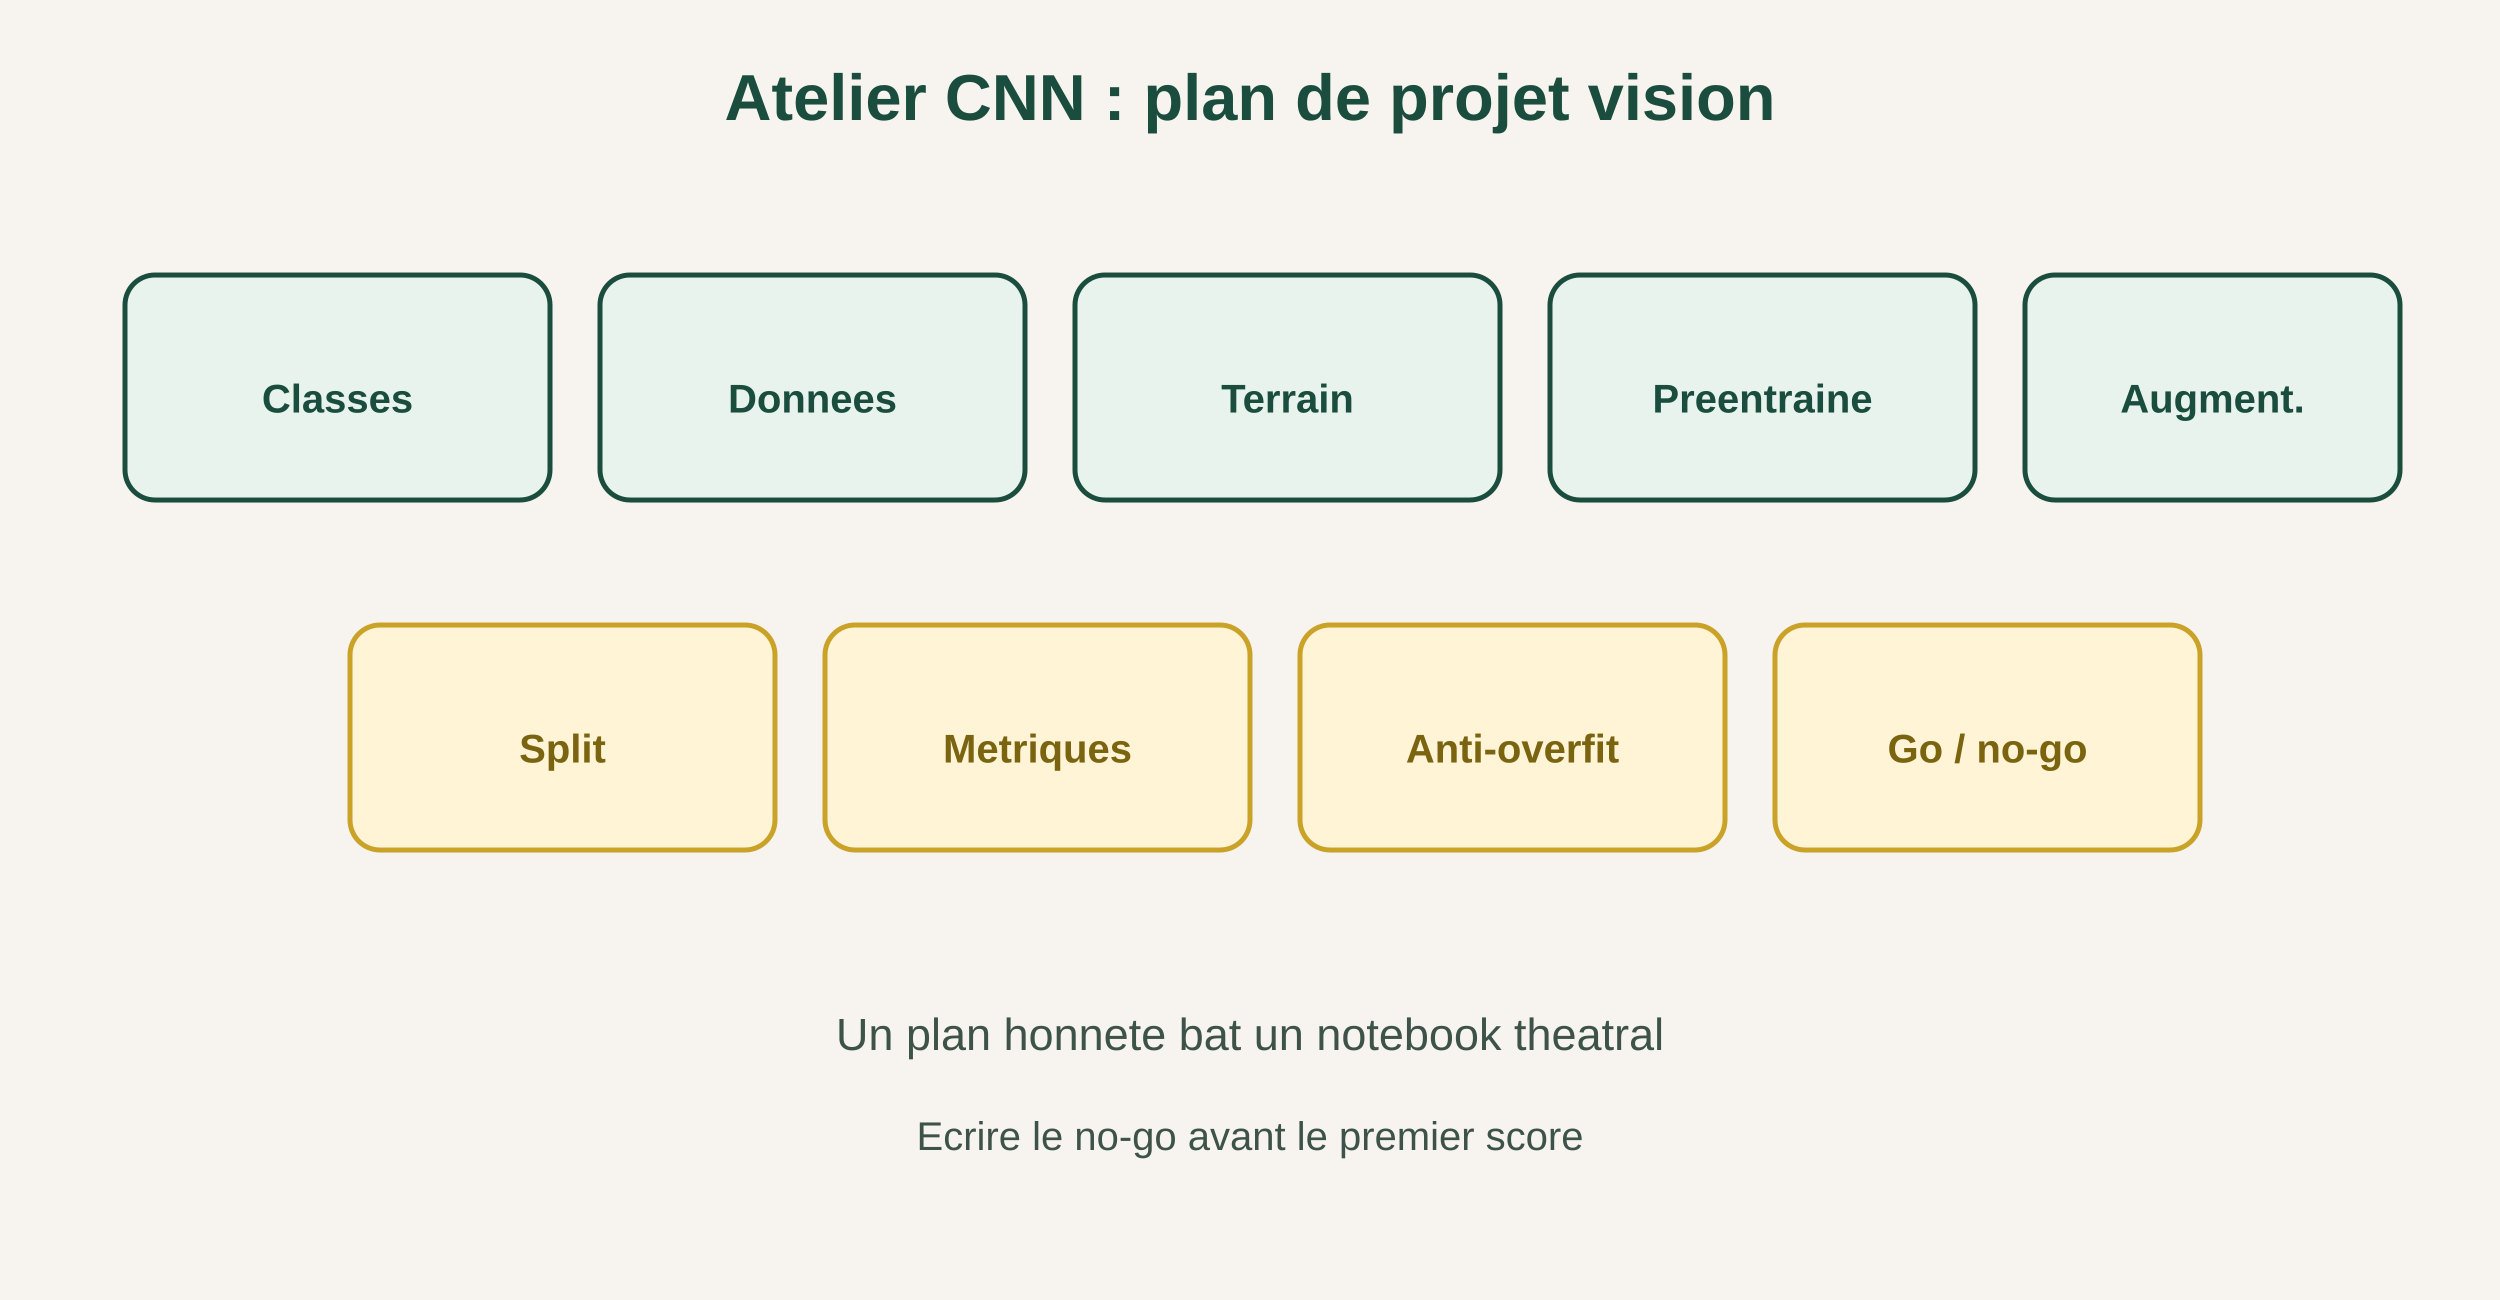
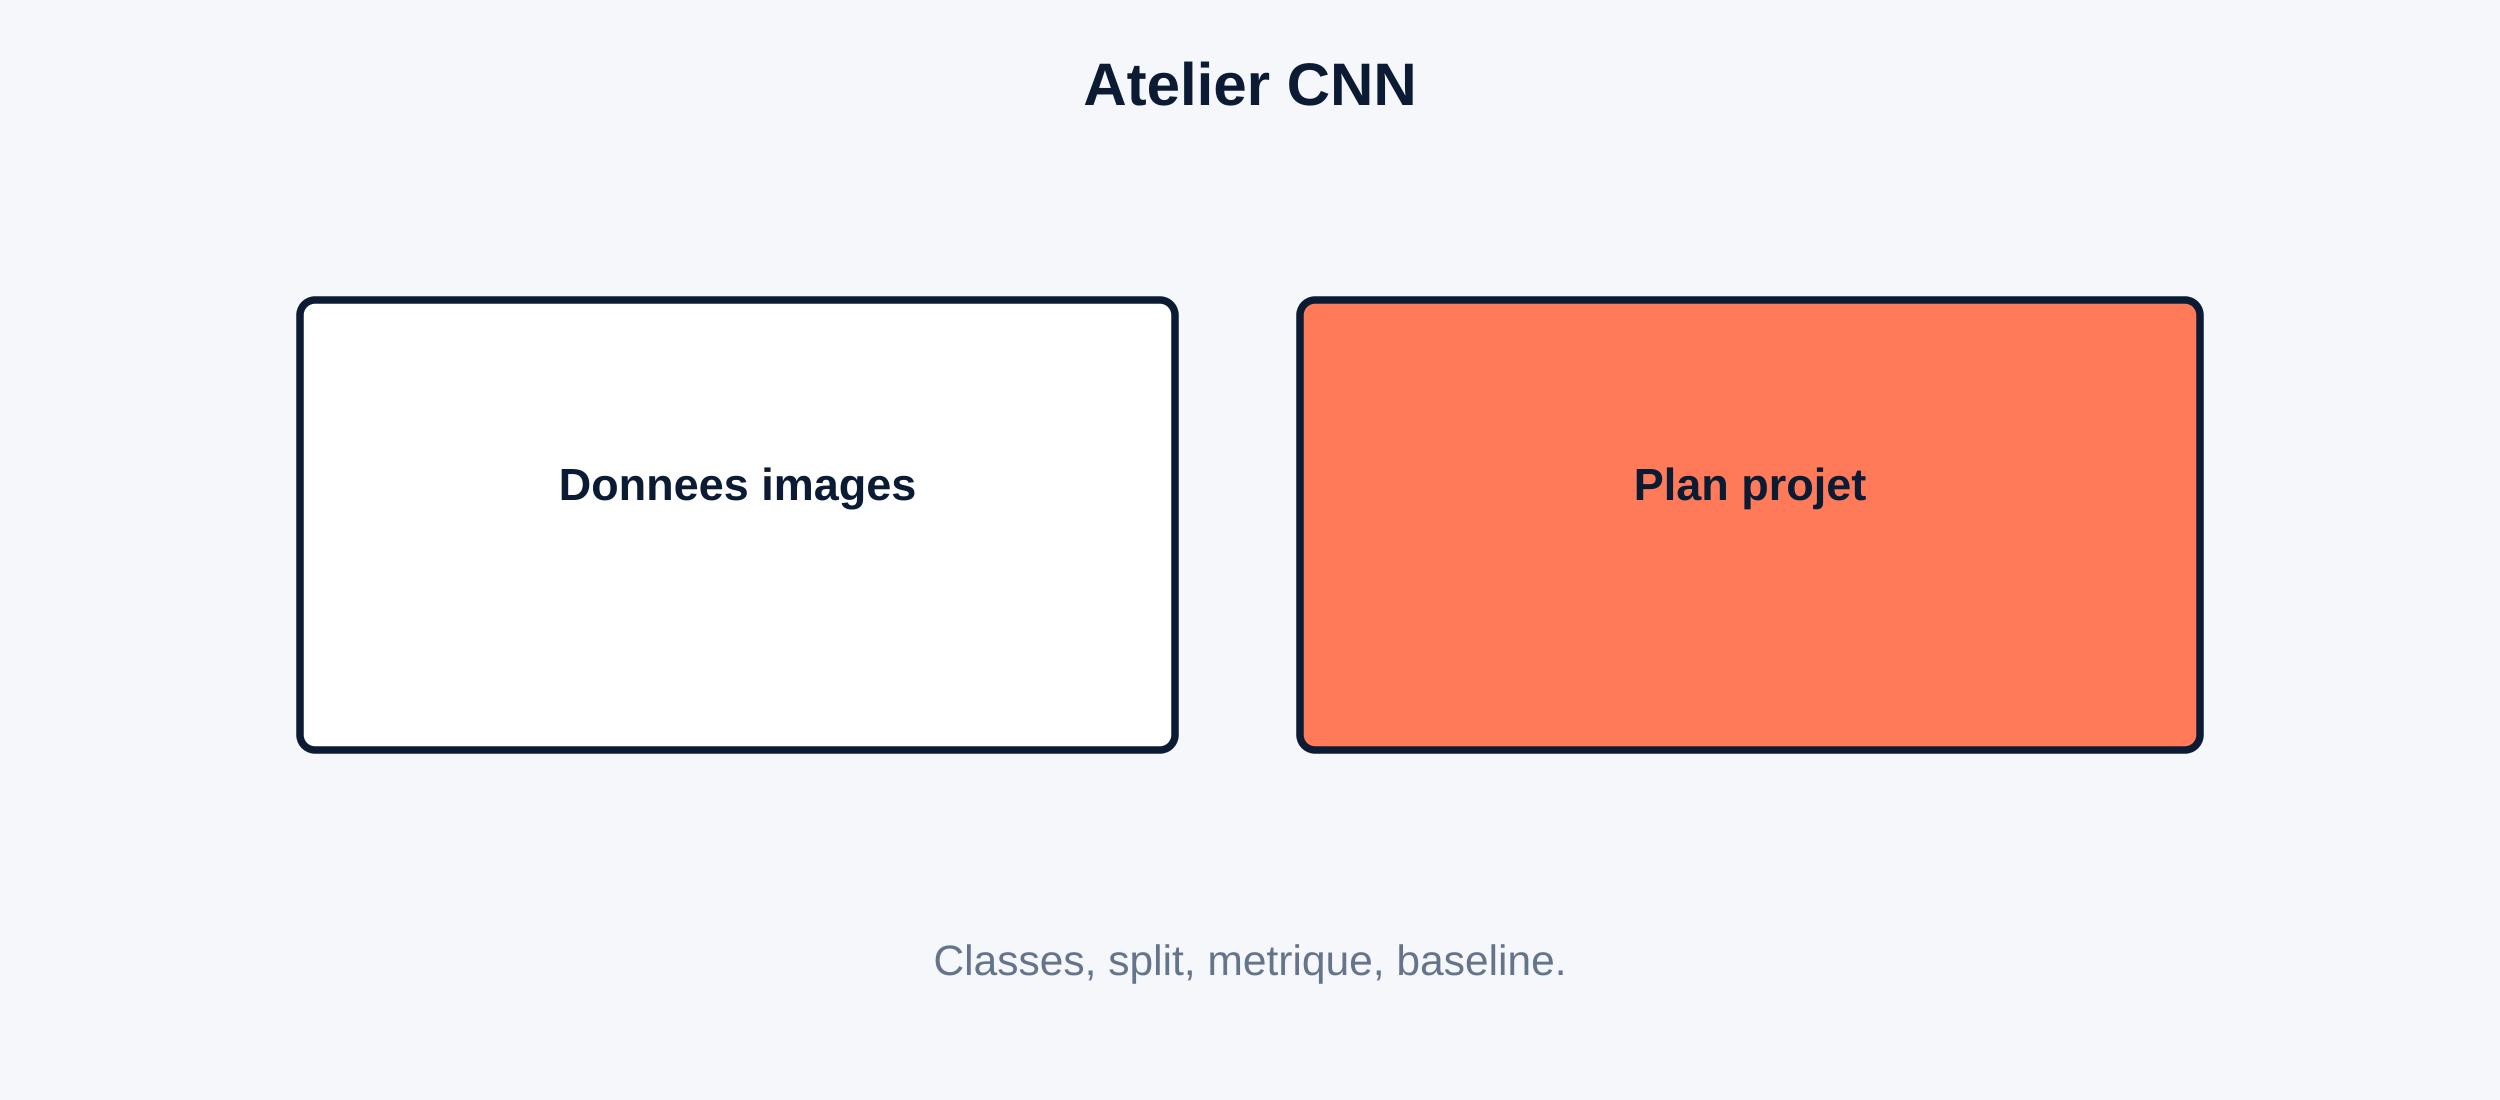
- <svg xmlns="http://www.w3.org/2000/svg" width="1000" height="520" viewBox="0 0 1000 520">
-   <rect width="1000" height="520" fill="#f7f4ef" />
-   <text x="500" y="48" text-anchor="middle" font-family="Segoe UI, Arial, sans-serif" font-size="26" fill="#1a4d3e" font-weight="700">Atelier CNN : plan de projet vision</text>
-   <rect x="50" y="110" width="170" height="90" rx="12" fill="#e8f3ee" stroke="#1a4d3e" stroke-width="2" />
-   <text x="135" y="165" text-anchor="middle" font-family="Segoe UI, Arial, sans-serif" font-size="16" fill="#1a4d3e" font-weight="700">Classes</text>
-   <rect x="240" y="110" width="170" height="90" rx="12" fill="#e8f3ee" stroke="#1a4d3e" stroke-width="2" />
-   <text x="325" y="165" text-anchor="middle" font-family="Segoe UI, Arial, sans-serif" font-size="16" fill="#1a4d3e" font-weight="700">Donnees</text>
-   <rect x="430" y="110" width="170" height="90" rx="12" fill="#e8f3ee" stroke="#1a4d3e" stroke-width="2" />
-   <text x="515" y="165" text-anchor="middle" font-family="Segoe UI, Arial, sans-serif" font-size="16" fill="#1a4d3e" font-weight="700">Terrain</text>
-   <rect x="620" y="110" width="170" height="90" rx="12" fill="#e8f3ee" stroke="#1a4d3e" stroke-width="2" />
-   <text x="705" y="165" text-anchor="middle" font-family="Segoe UI, Arial, sans-serif" font-size="16" fill="#1a4d3e" font-weight="700">Preentraine</text>
-   <rect x="810" y="110" width="150" height="90" rx="12" fill="#e8f3ee" stroke="#1a4d3e" stroke-width="2" />
-   <text x="885" y="165" text-anchor="middle" font-family="Segoe UI, Arial, sans-serif" font-size="16" fill="#1a4d3e" font-weight="700">Augment.</text>
-   <rect x="140" y="250" width="170" height="90" rx="12" fill="#fff4d6" stroke="#c9a227" stroke-width="2" />
-   <text x="225" y="305" text-anchor="middle" font-family="Segoe UI, Arial, sans-serif" font-size="16" fill="#7a6410" font-weight="700">Split</text>
-   <rect x="330" y="250" width="170" height="90" rx="12" fill="#fff4d6" stroke="#c9a227" stroke-width="2" />
-   <text x="415" y="305" text-anchor="middle" font-family="Segoe UI, Arial, sans-serif" font-size="16" fill="#7a6410" font-weight="700">Metriques</text>
-   <rect x="520" y="250" width="170" height="90" rx="12" fill="#fff4d6" stroke="#c9a227" stroke-width="2" />
-   <text x="605" y="305" text-anchor="middle" font-family="Segoe UI, Arial, sans-serif" font-size="16" fill="#7a6410" font-weight="700">Anti-overfit</text>
-   <rect x="710" y="250" width="170" height="90" rx="12" fill="#fff4d6" stroke="#c9a227" stroke-width="2" />
-   <text x="795" y="305" text-anchor="middle" font-family="Segoe UI, Arial, sans-serif" font-size="16" fill="#7a6410" font-weight="700">Go / no-go</text>
-   <text x="500" y="420" text-anchor="middle" font-family="Segoe UI, Arial, sans-serif" font-size="18" fill="#3d5248">Un plan honnete bat un notebook theatral</text>
-   <text x="500" y="460" text-anchor="middle" font-family="Segoe UI, Arial, sans-serif" font-size="16" fill="#3d5248">Ecrire le no-go avant le premier score</text>
+ <svg xmlns="http://www.w3.org/2000/svg" width="1000" height="440" viewBox="0 0 1000 440">
+   <rect width="1000" height="440" fill="#f5f7fb" />
+   <text x="500" y="42" text-anchor="middle" font-family="Segoe UI, Arial, sans-serif" font-size="24" fill="#0b1b33" font-weight="700">Atelier CNN</text>
+   <rect x="120" y="120" width="350" height="180" rx="6" fill="#ffffff" stroke="#0b1b33" stroke-width="3" />
+   <text x="295" y="200" text-anchor="middle" font-family="Segoe UI, Arial, sans-serif" font-size="18" fill="#0b1b33" font-weight="700">Donnees images</text>
+   <rect x="520" y="120" width="360" height="180" rx="6" fill="#ff7a59" stroke="#0b1b33" stroke-width="3" />
+   <text x="700" y="200" text-anchor="middle" font-family="Segoe UI, Arial, sans-serif" font-size="18" fill="#0b1b33" font-weight="700">Plan projet</text>
+   <text x="500" y="390" text-anchor="middle" font-family="Segoe UI, Arial, sans-serif" font-size="17" fill="#64748b" font-weight="400">Classes, split, metrique, baseline.</text>
</svg>
